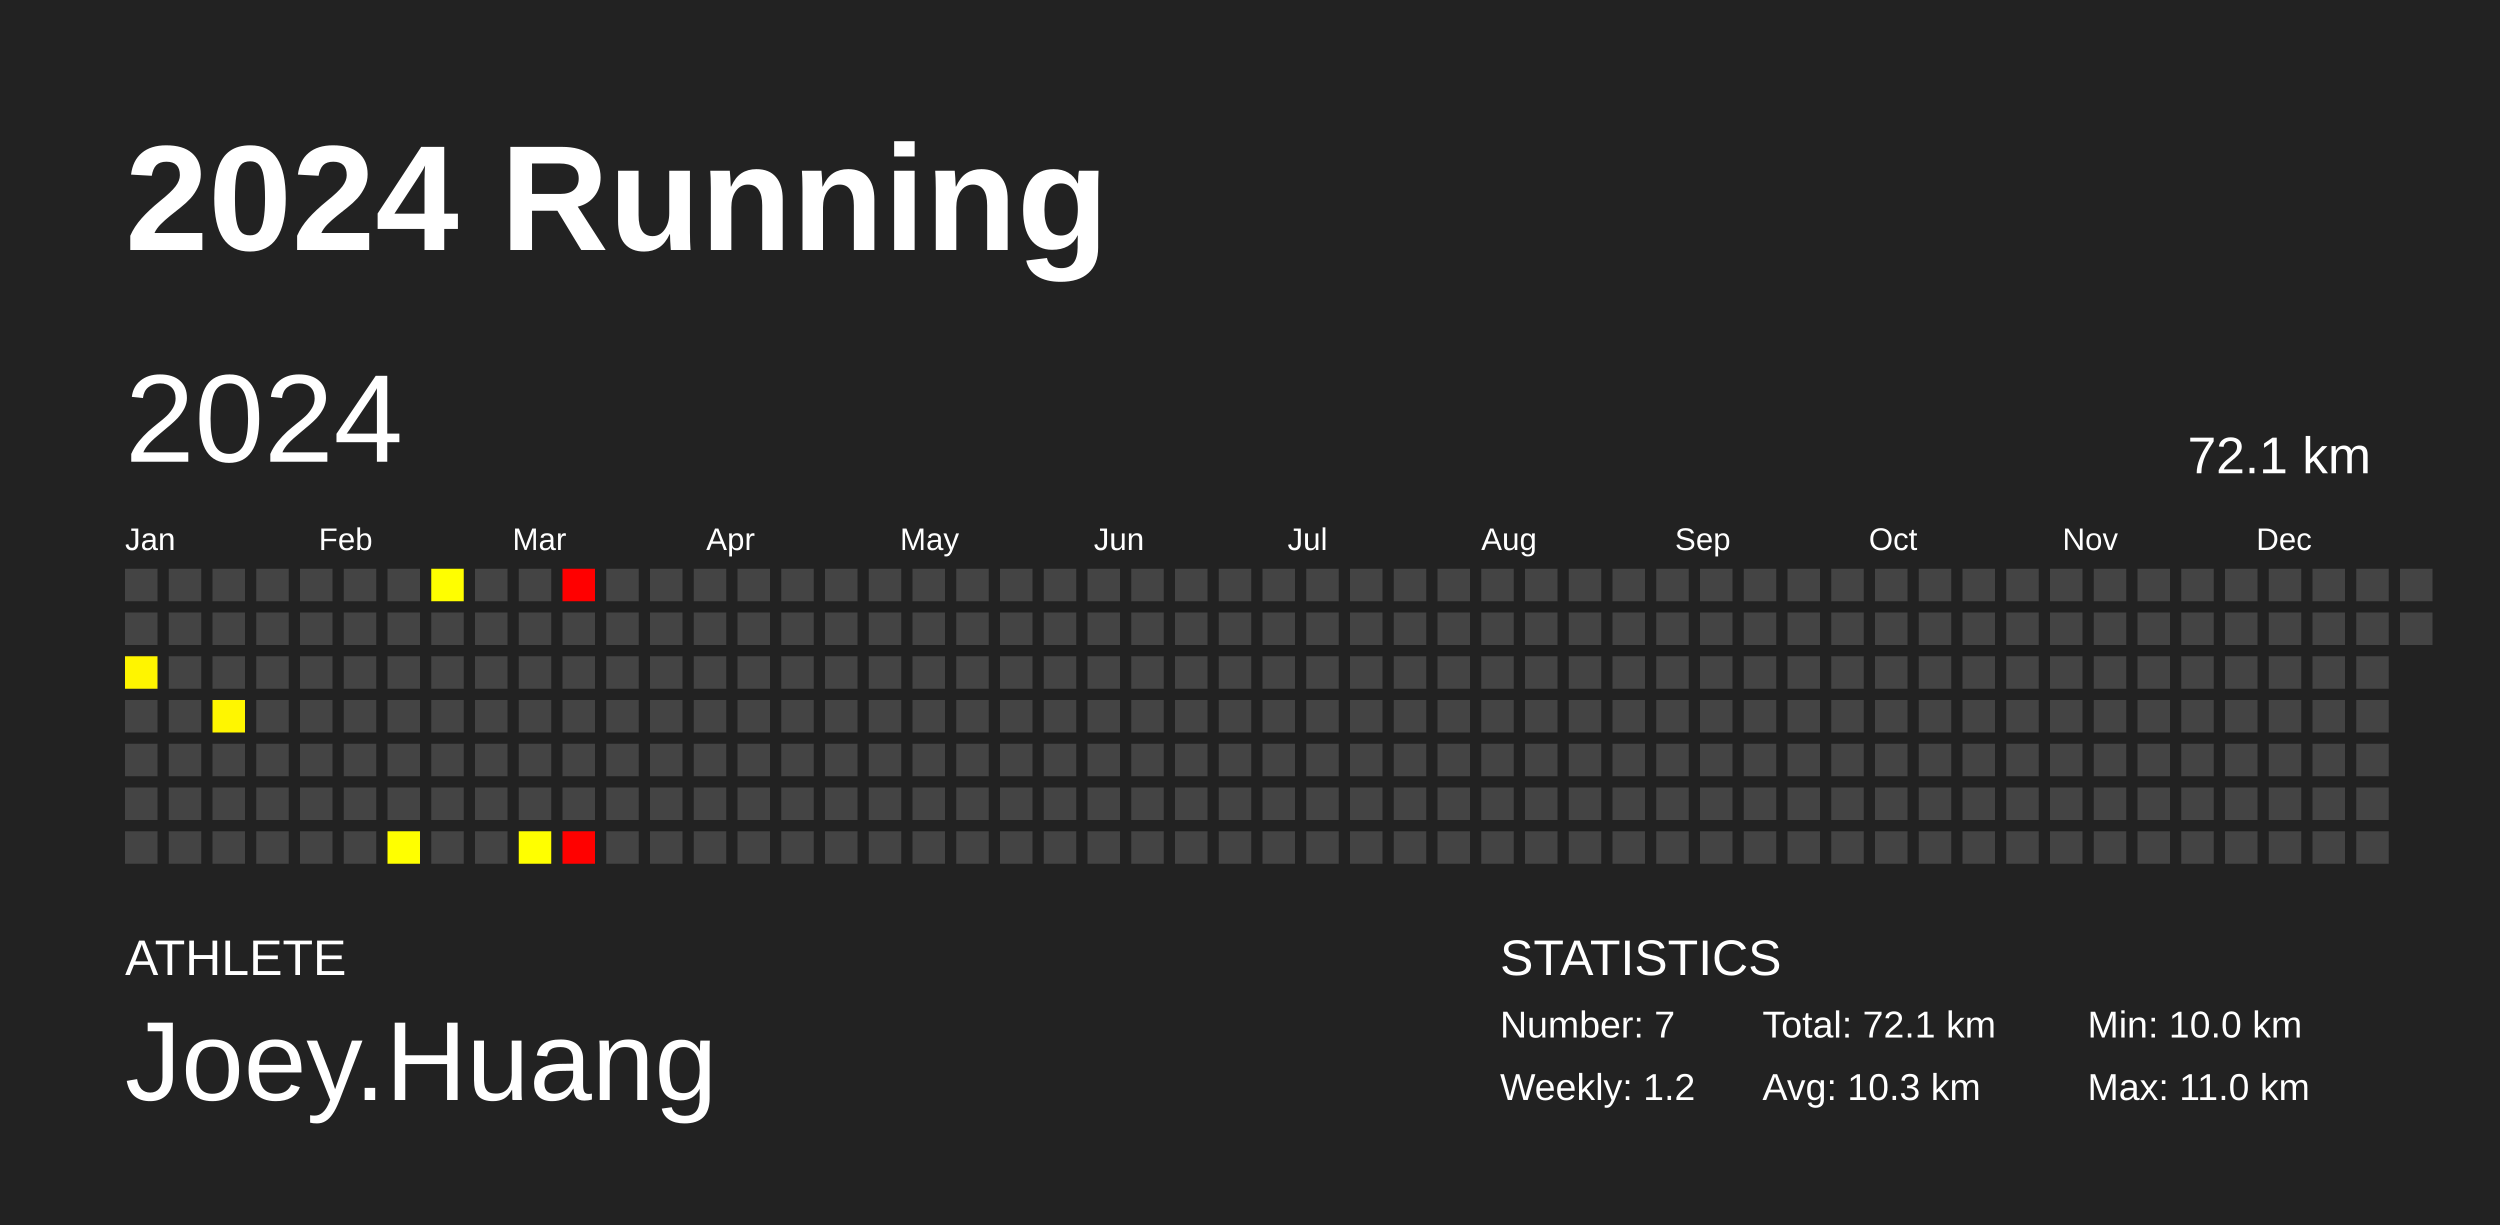
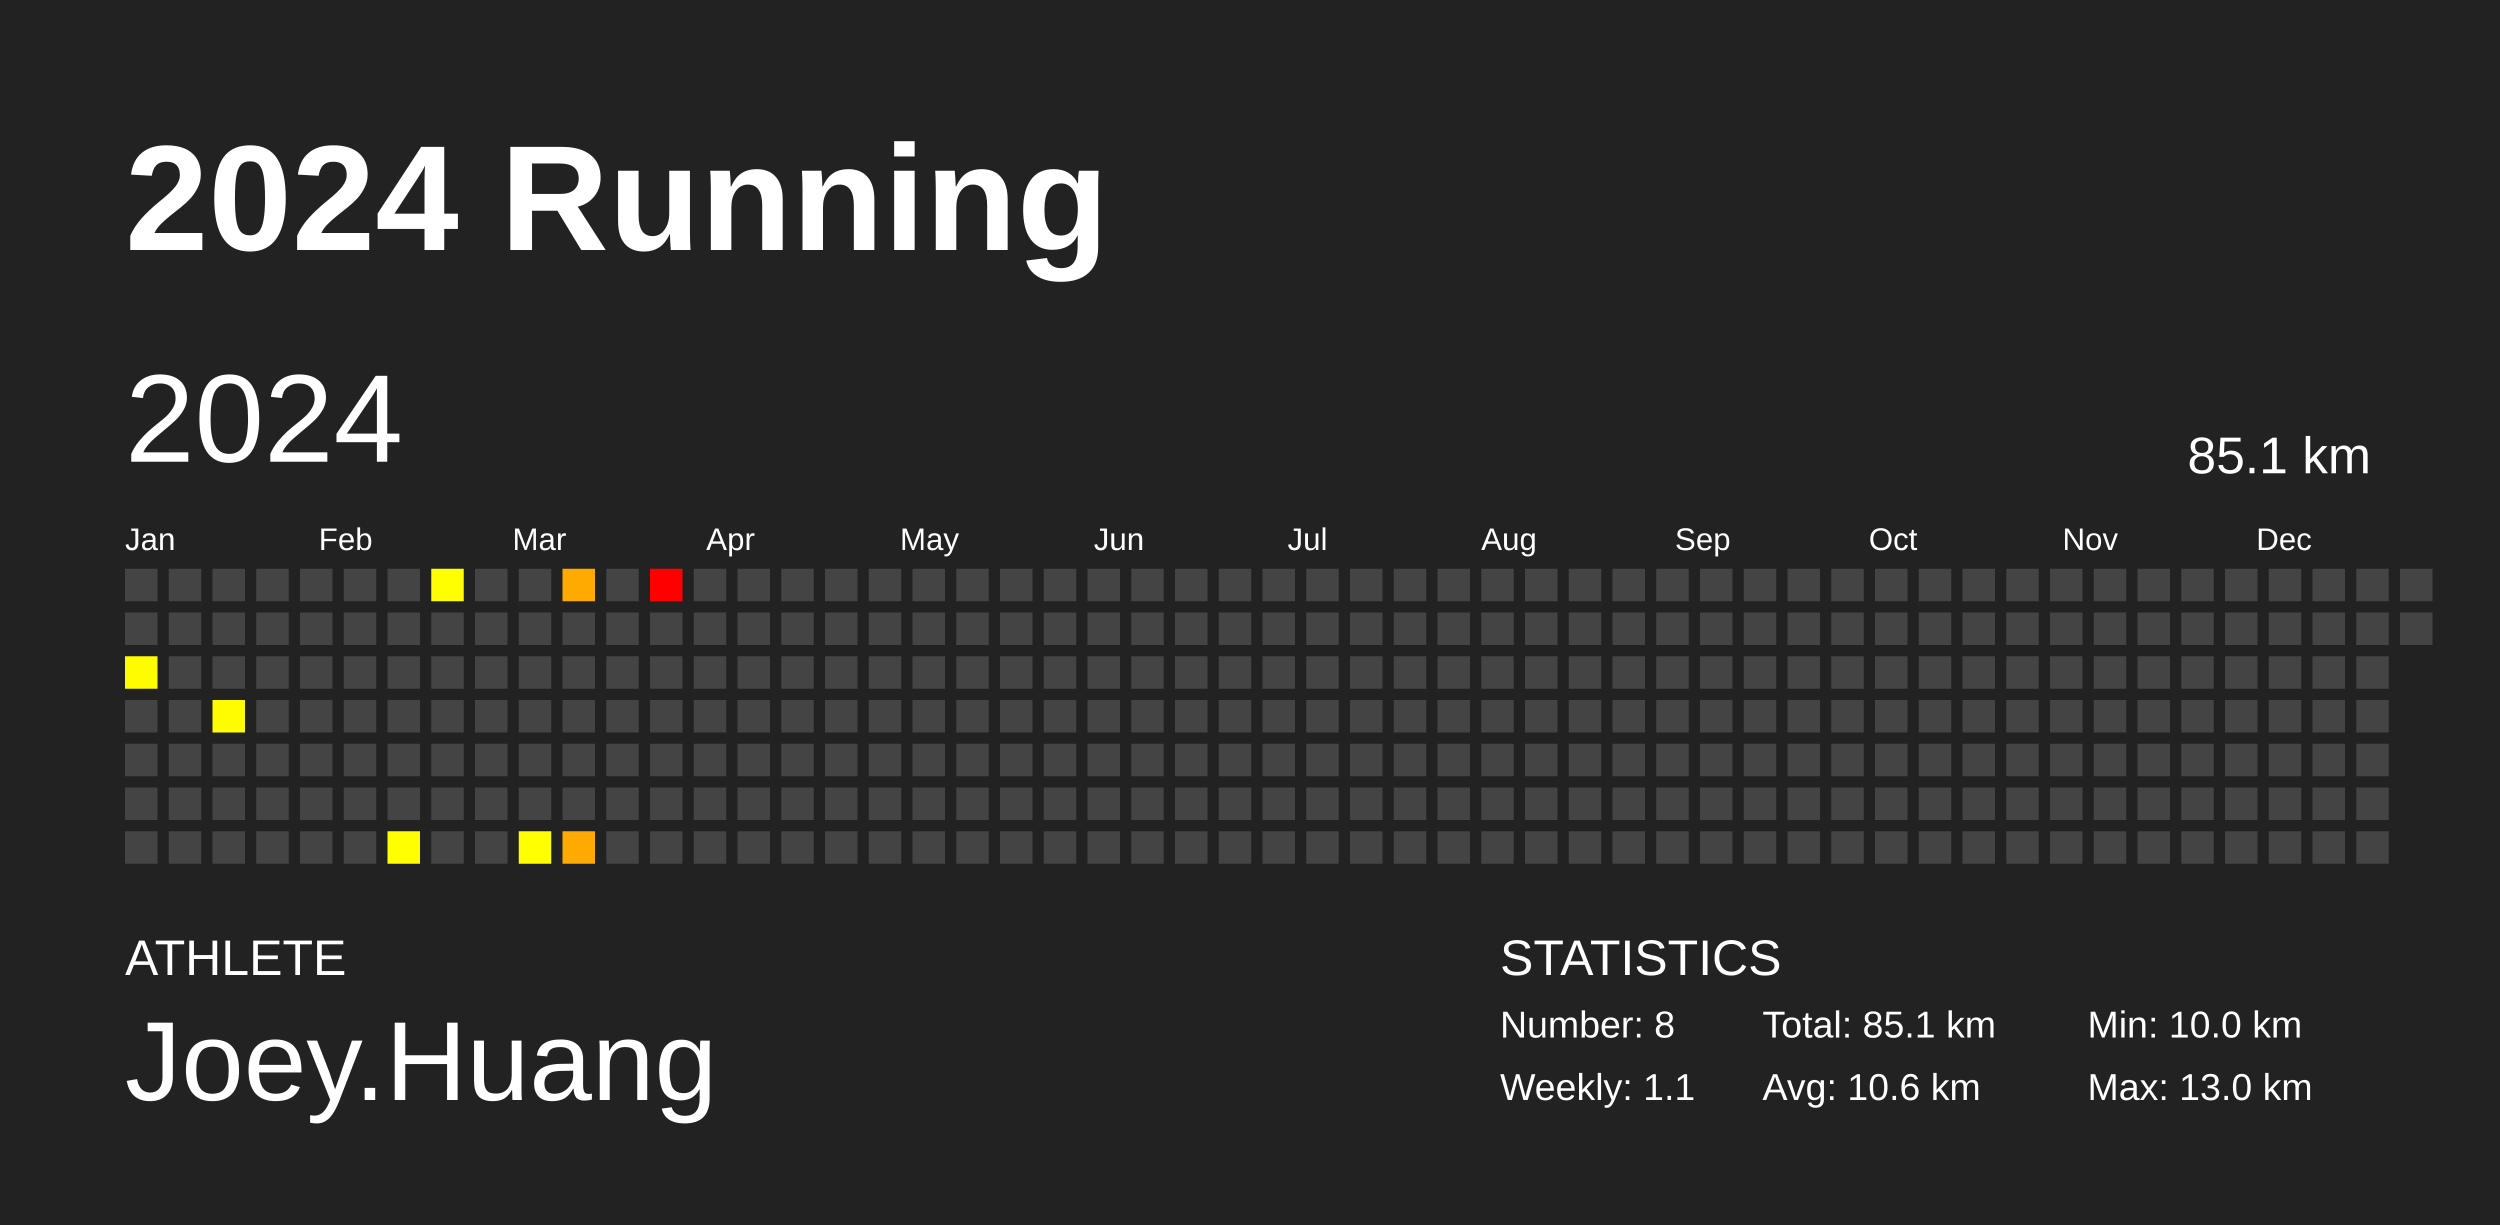
<svg xmlns="http://www.w3.org/2000/svg" baseProfile="full" height="98mm" version="1.1" viewBox="0,0,200,98" width="200mm">
  <defs />
  <rect fill="#222222" height="98" width="200" x="0" y="0" />
  <text fill="#FFFFFF" style="font-size:12px; font-family:Arial; font-weight:bold;" x="10" y="20">2024 Running</text>
  <text fill="#FFFFFF" style="font-size:4px; font-family:Arial" x="10" y="78">ATHLETE</text>
  <text fill="#FFFFFF" style="font-size:9px; font-family:Arial" x="10" y="88">Joey.Huang</text>
  <text fill="#FFFFFF" style="font-size:4px; font-family:Arial" x="120" y="78">STATISTICS</text>
-   <text fill="#FFFFFF" style="font-size:3px; font-family:Arial" x="120" y="83">Number: 7</text>
-   <text fill="#FFFFFF" style="font-size:3px; font-family:Arial" x="120" y="88">Weekly: 1.2</text>
-   <text fill="#FFFFFF" style="font-size:3px; font-family:Arial" x="141" y="83">Total: 72.1 km</text>
-   <text fill="#FFFFFF" style="font-size:3px; font-family:Arial" x="141" y="88">Avg: 10.3 km</text>
+   <text fill="#FFFFFF" style="font-size:3px; font-family:Arial" x="120" y="83">Number: 8</text>
+   <text fill="#FFFFFF" style="font-size:3px; font-family:Arial" x="120" y="88">Weekly: 1.1</text>
+   <text fill="#FFFFFF" style="font-size:3px; font-family:Arial" x="141" y="83">Total: 85.1 km</text>
+   <text fill="#FFFFFF" style="font-size:3px; font-family:Arial" x="141" y="88">Avg: 10.6 km</text>
  <text fill="#FFFFFF" style="font-size:3px; font-family:Arial" x="167" y="83">Min: 10.0 km</text>
-   <text fill="#FFFFFF" style="font-size:3px; font-family:Arial" x="167" y="88">Max: 11.0 km</text>
+   <text fill="#FFFFFF" style="font-size:3px; font-family:Arial" x="167" y="88">Max: 13.0 km</text>
  <text dominant-baseline="hanging" fill="#FFFFFF" style="font-size:10.0px; font-family:Arial;" x="10" y="30">2024</text>
-   <text dominant-baseline="hanging" fill="#FFFFFF" style="font-size:4.125px; font-family:Arial;" x="175" y="35">72.1 km</text>
+   <text dominant-baseline="hanging" fill="#FFFFFF" style="font-size:4.125px; font-family:Arial;" x="175" y="35">85.1 km</text>
  <text fill="#FFFFFF" style="font-size:2.5px; font-family:Arial" x="10.0" y="44">Jan</text>
  <text fill="#FFFFFF" style="font-size:2.5px; font-family:Arial" x="25.5" y="44">Feb</text>
  <text fill="#FFFFFF" style="font-size:2.5px; font-family:Arial" x="41.0" y="44">Mar</text>
  <text fill="#FFFFFF" style="font-size:2.5px; font-family:Arial" x="56.5" y="44">Apr</text>
  <text fill="#FFFFFF" style="font-size:2.5px; font-family:Arial" x="72.0" y="44">May</text>
  <text fill="#FFFFFF" style="font-size:2.5px; font-family:Arial" x="87.5" y="44">Jun</text>
  <text fill="#FFFFFF" style="font-size:2.5px; font-family:Arial" x="103.0" y="44">Jul</text>
  <text fill="#FFFFFF" style="font-size:2.5px; font-family:Arial" x="118.5" y="44">Aug</text>
  <text fill="#FFFFFF" style="font-size:2.5px; font-family:Arial" x="134.0" y="44">Sep</text>
  <text fill="#FFFFFF" style="font-size:2.5px; font-family:Arial" x="149.5" y="44">Oct</text>
  <text fill="#FFFFFF" style="font-size:2.5px; font-family:Arial" x="165.0" y="44">Nov</text>
  <text fill="#FFFFFF" style="font-size:2.5px; font-family:Arial" x="180.5" y="44">Dec</text>
  <rect fill="#444444" height="2.6" width="2.6" x="10.0" y="45.5" />
  <rect fill="#444444" height="2.6" width="2.6" x="10.0" y="49.0" />
-   <rect fill="#fff500" height="2.6" width="2.6" x="10.0" y="52.5" />
+   <rect fill="#fffc00" height="2.6" width="2.6" x="10.0" y="52.5" />
  <rect fill="#444444" height="2.6" width="2.6" x="10.0" y="56.0" />
  <rect fill="#444444" height="2.6" width="2.6" x="10.0" y="59.5" />
  <rect fill="#444444" height="2.6" width="2.6" x="10.0" y="63.0" />
  <rect fill="#444444" height="2.6" width="2.6" x="10.0" y="66.5" />
  <rect fill="#444444" height="2.6" width="2.6" x="13.5" y="45.5" />
  <rect fill="#444444" height="2.6" width="2.6" x="13.5" y="49.0" />
  <rect fill="#444444" height="2.6" width="2.6" x="13.5" y="52.5" />
  <rect fill="#444444" height="2.6" width="2.6" x="13.5" y="56.0" />
  <rect fill="#444444" height="2.6" width="2.6" x="13.5" y="59.5" />
  <rect fill="#444444" height="2.6" width="2.6" x="13.5" y="63.0" />
  <rect fill="#444444" height="2.6" width="2.6" x="13.5" y="66.5" />
  <rect fill="#444444" height="2.6" width="2.6" x="17.0" y="45.5" />
  <rect fill="#444444" height="2.6" width="2.6" x="17.0" y="49.0" />
  <rect fill="#444444" height="2.6" width="2.6" x="17.0" y="52.5" />
-   <rect fill="#fff600" height="2.6" width="2.6" x="17.0" y="56.0" />
+   <rect fill="#fffc00" height="2.6" width="2.6" x="17.0" y="56.0" />
  <rect fill="#444444" height="2.6" width="2.6" x="17.0" y="59.5" />
  <rect fill="#444444" height="2.6" width="2.6" x="17.0" y="63.0" />
  <rect fill="#444444" height="2.6" width="2.6" x="17.0" y="66.5" />
  <rect fill="#444444" height="2.6" width="2.6" x="20.5" y="45.5" />
  <rect fill="#444444" height="2.6" width="2.6" x="20.5" y="49.0" />
  <rect fill="#444444" height="2.6" width="2.6" x="20.5" y="52.5" />
  <rect fill="#444444" height="2.6" width="2.6" x="20.5" y="56.0" />
  <rect fill="#444444" height="2.6" width="2.6" x="20.5" y="59.5" />
  <rect fill="#444444" height="2.6" width="2.6" x="20.5" y="63.0" />
  <rect fill="#444444" height="2.6" width="2.6" x="20.5" y="66.5" />
  <rect fill="#444444" height="2.6" width="2.6" x="24.0" y="45.5" />
  <rect fill="#444444" height="2.6" width="2.6" x="24.0" y="49.0" />
  <rect fill="#444444" height="2.6" width="2.6" x="24.0" y="52.5" />
  <rect fill="#444444" height="2.6" width="2.6" x="24.0" y="56.0" />
  <rect fill="#444444" height="2.6" width="2.6" x="24.0" y="59.5" />
  <rect fill="#444444" height="2.6" width="2.6" x="24.0" y="63.0" />
  <rect fill="#444444" height="2.6" width="2.6" x="24.0" y="66.5" />
  <rect fill="#444444" height="2.6" width="2.6" x="27.5" y="45.5" />
  <rect fill="#444444" height="2.6" width="2.6" x="27.5" y="49.0" />
  <rect fill="#444444" height="2.6" width="2.6" x="27.5" y="52.5" />
  <rect fill="#444444" height="2.6" width="2.6" x="27.5" y="56.0" />
  <rect fill="#444444" height="2.6" width="2.6" x="27.5" y="59.5" />
  <rect fill="#444444" height="2.6" width="2.6" x="27.5" y="63.0" />
  <rect fill="#444444" height="2.6" width="2.6" x="27.5" y="66.5" />
  <rect fill="#444444" height="2.6" width="2.6" x="31.0" y="45.5" />
  <rect fill="#444444" height="2.6" width="2.6" x="31.0" y="49.0" />
  <rect fill="#444444" height="2.6" width="2.6" x="31.0" y="52.5" />
  <rect fill="#444444" height="2.6" width="2.6" x="31.0" y="56.0" />
  <rect fill="#444444" height="2.6" width="2.6" x="31.0" y="59.5" />
  <rect fill="#444444" height="2.6" width="2.6" x="31.0" y="63.0" />
  <rect fill="#ffff00" height="2.6" width="2.6" x="31.0" y="66.5" />
-   <rect fill="#fffe00" height="2.6" width="2.6" x="34.5" y="45.5" />
+   <rect fill="#ffff00" height="2.6" width="2.6" x="34.5" y="45.5" />
  <rect fill="#444444" height="2.6" width="2.6" x="34.5" y="49.0" />
  <rect fill="#444444" height="2.6" width="2.6" x="34.5" y="52.5" />
  <rect fill="#444444" height="2.6" width="2.6" x="34.5" y="56.0" />
  <rect fill="#444444" height="2.6" width="2.6" x="34.5" y="59.5" />
  <rect fill="#444444" height="2.6" width="2.6" x="34.5" y="63.0" />
  <rect fill="#444444" height="2.6" width="2.6" x="34.5" y="66.5" />
  <rect fill="#444444" height="2.6" width="2.6" x="38.0" y="45.5" />
  <rect fill="#444444" height="2.6" width="2.6" x="38.0" y="49.0" />
  <rect fill="#444444" height="2.6" width="2.6" x="38.0" y="52.5" />
  <rect fill="#444444" height="2.6" width="2.6" x="38.0" y="56.0" />
  <rect fill="#444444" height="2.6" width="2.6" x="38.0" y="59.5" />
  <rect fill="#444444" height="2.6" width="2.6" x="38.0" y="63.0" />
  <rect fill="#444444" height="2.6" width="2.6" x="38.0" y="66.5" />
  <rect fill="#444444" height="2.6" width="2.6" x="41.5" y="45.5" />
  <rect fill="#444444" height="2.6" width="2.6" x="41.5" y="49.0" />
  <rect fill="#444444" height="2.6" width="2.6" x="41.5" y="52.5" />
  <rect fill="#444444" height="2.6" width="2.6" x="41.5" y="56.0" />
  <rect fill="#444444" height="2.6" width="2.6" x="41.5" y="59.5" />
  <rect fill="#444444" height="2.6" width="2.6" x="41.5" y="63.0" />
  <rect fill="#ffff00" height="2.6" width="2.6" x="41.5" y="66.5" />
-   <rect fill="#ff0000" height="2.6" width="2.6" x="45.0" y="45.5" />
+   <rect fill="#ffaa00" height="2.6" width="2.6" x="45.0" y="45.5" />
  <rect fill="#444444" height="2.6" width="2.6" x="45.0" y="49.0" />
  <rect fill="#444444" height="2.6" width="2.6" x="45.0" y="52.5" />
  <rect fill="#444444" height="2.6" width="2.6" x="45.0" y="56.0" />
  <rect fill="#444444" height="2.6" width="2.6" x="45.0" y="59.5" />
  <rect fill="#444444" height="2.6" width="2.6" x="45.0" y="63.0" />
-   <rect fill="#ff0100" height="2.6" width="2.6" x="45.0" y="66.5" />
+   <rect fill="#ffaa00" height="2.6" width="2.6" x="45.0" y="66.5" />
  <rect fill="#444444" height="2.6" width="2.6" x="48.5" y="45.5" />
  <rect fill="#444444" height="2.6" width="2.6" x="48.5" y="49.0" />
  <rect fill="#444444" height="2.6" width="2.6" x="48.5" y="52.5" />
  <rect fill="#444444" height="2.6" width="2.6" x="48.5" y="56.0" />
  <rect fill="#444444" height="2.6" width="2.6" x="48.5" y="59.5" />
  <rect fill="#444444" height="2.6" width="2.6" x="48.5" y="63.0" />
  <rect fill="#444444" height="2.6" width="2.6" x="48.5" y="66.5" />
-   <rect fill="#444444" height="2.6" width="2.6" x="52.0" y="45.5" />
+   <rect fill="#ff0000" height="2.6" width="2.6" x="52.0" y="45.5" />
  <rect fill="#444444" height="2.6" width="2.6" x="52.0" y="49.0" />
  <rect fill="#444444" height="2.6" width="2.6" x="52.0" y="52.5" />
  <rect fill="#444444" height="2.6" width="2.6" x="52.0" y="56.0" />
  <rect fill="#444444" height="2.6" width="2.6" x="52.0" y="59.5" />
  <rect fill="#444444" height="2.6" width="2.6" x="52.0" y="63.0" />
  <rect fill="#444444" height="2.6" width="2.6" x="52.0" y="66.5" />
  <rect fill="#444444" height="2.6" width="2.6" x="55.5" y="45.5" />
  <rect fill="#444444" height="2.6" width="2.6" x="55.5" y="49.0" />
  <rect fill="#444444" height="2.6" width="2.6" x="55.5" y="52.5" />
  <rect fill="#444444" height="2.6" width="2.6" x="55.5" y="56.0" />
  <rect fill="#444444" height="2.6" width="2.6" x="55.5" y="59.5" />
  <rect fill="#444444" height="2.6" width="2.6" x="55.5" y="63.0" />
  <rect fill="#444444" height="2.6" width="2.6" x="55.5" y="66.5" />
  <rect fill="#444444" height="2.6" width="2.6" x="59.0" y="45.5" />
  <rect fill="#444444" height="2.6" width="2.6" x="59.0" y="49.0" />
  <rect fill="#444444" height="2.6" width="2.6" x="59.0" y="52.5" />
  <rect fill="#444444" height="2.6" width="2.6" x="59.0" y="56.0" />
  <rect fill="#444444" height="2.6" width="2.6" x="59.0" y="59.5" />
  <rect fill="#444444" height="2.6" width="2.6" x="59.0" y="63.0" />
  <rect fill="#444444" height="2.6" width="2.6" x="59.0" y="66.5" />
  <rect fill="#444444" height="2.6" width="2.6" x="62.5" y="45.5" />
  <rect fill="#444444" height="2.6" width="2.6" x="62.5" y="49.0" />
  <rect fill="#444444" height="2.6" width="2.6" x="62.5" y="52.5" />
  <rect fill="#444444" height="2.6" width="2.6" x="62.5" y="56.0" />
  <rect fill="#444444" height="2.6" width="2.6" x="62.5" y="59.5" />
  <rect fill="#444444" height="2.6" width="2.6" x="62.5" y="63.0" />
  <rect fill="#444444" height="2.6" width="2.6" x="62.5" y="66.5" />
  <rect fill="#444444" height="2.6" width="2.6" x="66.0" y="45.5" />
  <rect fill="#444444" height="2.6" width="2.6" x="66.0" y="49.0" />
  <rect fill="#444444" height="2.6" width="2.6" x="66.0" y="52.5" />
  <rect fill="#444444" height="2.6" width="2.6" x="66.0" y="56.0" />
  <rect fill="#444444" height="2.6" width="2.6" x="66.0" y="59.5" />
  <rect fill="#444444" height="2.6" width="2.6" x="66.0" y="63.0" />
  <rect fill="#444444" height="2.6" width="2.6" x="66.0" y="66.5" />
  <rect fill="#444444" height="2.6" width="2.6" x="69.5" y="45.5" />
  <rect fill="#444444" height="2.6" width="2.6" x="69.5" y="49.0" />
  <rect fill="#444444" height="2.6" width="2.6" x="69.5" y="52.5" />
  <rect fill="#444444" height="2.6" width="2.6" x="69.5" y="56.0" />
  <rect fill="#444444" height="2.6" width="2.6" x="69.5" y="59.5" />
  <rect fill="#444444" height="2.6" width="2.6" x="69.5" y="63.0" />
  <rect fill="#444444" height="2.6" width="2.6" x="69.5" y="66.5" />
  <rect fill="#444444" height="2.6" width="2.6" x="73.0" y="45.5" />
  <rect fill="#444444" height="2.6" width="2.6" x="73.0" y="49.0" />
  <rect fill="#444444" height="2.6" width="2.6" x="73.0" y="52.5" />
  <rect fill="#444444" height="2.6" width="2.6" x="73.0" y="56.0" />
  <rect fill="#444444" height="2.6" width="2.6" x="73.0" y="59.5" />
  <rect fill="#444444" height="2.6" width="2.6" x="73.0" y="63.0" />
  <rect fill="#444444" height="2.6" width="2.6" x="73.0" y="66.5" />
  <rect fill="#444444" height="2.6" width="2.6" x="76.5" y="45.5" />
  <rect fill="#444444" height="2.6" width="2.6" x="76.5" y="49.0" />
  <rect fill="#444444" height="2.6" width="2.6" x="76.5" y="52.5" />
  <rect fill="#444444" height="2.6" width="2.6" x="76.5" y="56.0" />
  <rect fill="#444444" height="2.6" width="2.6" x="76.5" y="59.5" />
  <rect fill="#444444" height="2.6" width="2.6" x="76.5" y="63.0" />
  <rect fill="#444444" height="2.6" width="2.6" x="76.5" y="66.5" />
  <rect fill="#444444" height="2.6" width="2.6" x="80.0" y="45.5" />
  <rect fill="#444444" height="2.6" width="2.6" x="80.0" y="49.0" />
  <rect fill="#444444" height="2.6" width="2.6" x="80.0" y="52.5" />
  <rect fill="#444444" height="2.6" width="2.6" x="80.0" y="56.0" />
  <rect fill="#444444" height="2.6" width="2.6" x="80.0" y="59.5" />
  <rect fill="#444444" height="2.6" width="2.6" x="80.0" y="63.0" />
  <rect fill="#444444" height="2.6" width="2.6" x="80.0" y="66.5" />
  <rect fill="#444444" height="2.6" width="2.6" x="83.5" y="45.5" />
  <rect fill="#444444" height="2.6" width="2.6" x="83.5" y="49.0" />
  <rect fill="#444444" height="2.6" width="2.6" x="83.5" y="52.5" />
  <rect fill="#444444" height="2.6" width="2.6" x="83.5" y="56.0" />
  <rect fill="#444444" height="2.6" width="2.6" x="83.5" y="59.5" />
  <rect fill="#444444" height="2.6" width="2.6" x="83.5" y="63.0" />
  <rect fill="#444444" height="2.6" width="2.6" x="83.5" y="66.5" />
  <rect fill="#444444" height="2.6" width="2.6" x="87.0" y="45.5" />
  <rect fill="#444444" height="2.6" width="2.6" x="87.0" y="49.0" />
  <rect fill="#444444" height="2.6" width="2.6" x="87.0" y="52.5" />
  <rect fill="#444444" height="2.6" width="2.6" x="87.0" y="56.0" />
  <rect fill="#444444" height="2.6" width="2.6" x="87.0" y="59.5" />
  <rect fill="#444444" height="2.6" width="2.6" x="87.0" y="63.0" />
  <rect fill="#444444" height="2.6" width="2.6" x="87.0" y="66.5" />
  <rect fill="#444444" height="2.6" width="2.6" x="90.5" y="45.5" />
  <rect fill="#444444" height="2.6" width="2.6" x="90.5" y="49.0" />
  <rect fill="#444444" height="2.6" width="2.6" x="90.5" y="52.5" />
  <rect fill="#444444" height="2.6" width="2.6" x="90.5" y="56.0" />
  <rect fill="#444444" height="2.6" width="2.6" x="90.5" y="59.5" />
  <rect fill="#444444" height="2.6" width="2.6" x="90.5" y="63.0" />
  <rect fill="#444444" height="2.6" width="2.6" x="90.5" y="66.5" />
  <rect fill="#444444" height="2.6" width="2.6" x="94.0" y="45.5" />
  <rect fill="#444444" height="2.6" width="2.6" x="94.0" y="49.0" />
  <rect fill="#444444" height="2.6" width="2.6" x="94.0" y="52.5" />
  <rect fill="#444444" height="2.6" width="2.6" x="94.0" y="56.0" />
  <rect fill="#444444" height="2.6" width="2.6" x="94.0" y="59.5" />
  <rect fill="#444444" height="2.6" width="2.6" x="94.0" y="63.0" />
  <rect fill="#444444" height="2.6" width="2.6" x="94.0" y="66.5" />
  <rect fill="#444444" height="2.6" width="2.6" x="97.5" y="45.5" />
  <rect fill="#444444" height="2.6" width="2.6" x="97.5" y="49.0" />
  <rect fill="#444444" height="2.6" width="2.6" x="97.5" y="52.5" />
  <rect fill="#444444" height="2.6" width="2.6" x="97.5" y="56.0" />
  <rect fill="#444444" height="2.6" width="2.6" x="97.5" y="59.5" />
  <rect fill="#444444" height="2.6" width="2.6" x="97.5" y="63.0" />
  <rect fill="#444444" height="2.6" width="2.6" x="97.5" y="66.5" />
  <rect fill="#444444" height="2.6" width="2.6" x="101.0" y="45.5" />
  <rect fill="#444444" height="2.6" width="2.6" x="101.0" y="49.0" />
  <rect fill="#444444" height="2.6" width="2.6" x="101.0" y="52.5" />
  <rect fill="#444444" height="2.6" width="2.6" x="101.0" y="56.0" />
  <rect fill="#444444" height="2.6" width="2.6" x="101.0" y="59.5" />
  <rect fill="#444444" height="2.6" width="2.6" x="101.0" y="63.0" />
  <rect fill="#444444" height="2.6" width="2.6" x="101.0" y="66.5" />
  <rect fill="#444444" height="2.6" width="2.6" x="104.5" y="45.5" />
  <rect fill="#444444" height="2.6" width="2.6" x="104.5" y="49.0" />
  <rect fill="#444444" height="2.6" width="2.6" x="104.5" y="52.5" />
  <rect fill="#444444" height="2.6" width="2.6" x="104.5" y="56.0" />
  <rect fill="#444444" height="2.6" width="2.6" x="104.5" y="59.5" />
  <rect fill="#444444" height="2.6" width="2.6" x="104.5" y="63.0" />
  <rect fill="#444444" height="2.6" width="2.6" x="104.5" y="66.5" />
  <rect fill="#444444" height="2.6" width="2.6" x="108.0" y="45.5" />
  <rect fill="#444444" height="2.6" width="2.6" x="108.0" y="49.0" />
  <rect fill="#444444" height="2.6" width="2.6" x="108.0" y="52.5" />
  <rect fill="#444444" height="2.6" width="2.6" x="108.0" y="56.0" />
  <rect fill="#444444" height="2.6" width="2.6" x="108.0" y="59.5" />
  <rect fill="#444444" height="2.6" width="2.6" x="108.0" y="63.0" />
  <rect fill="#444444" height="2.6" width="2.6" x="108.0" y="66.5" />
  <rect fill="#444444" height="2.6" width="2.6" x="111.5" y="45.5" />
  <rect fill="#444444" height="2.6" width="2.6" x="111.5" y="49.0" />
  <rect fill="#444444" height="2.6" width="2.6" x="111.5" y="52.5" />
  <rect fill="#444444" height="2.6" width="2.6" x="111.5" y="56.0" />
  <rect fill="#444444" height="2.6" width="2.6" x="111.5" y="59.5" />
  <rect fill="#444444" height="2.6" width="2.6" x="111.5" y="63.0" />
  <rect fill="#444444" height="2.6" width="2.6" x="111.5" y="66.5" />
  <rect fill="#444444" height="2.6" width="2.6" x="115.0" y="45.5" />
  <rect fill="#444444" height="2.6" width="2.6" x="115.0" y="49.0" />
  <rect fill="#444444" height="2.6" width="2.6" x="115.0" y="52.5" />
  <rect fill="#444444" height="2.6" width="2.6" x="115.0" y="56.0" />
  <rect fill="#444444" height="2.6" width="2.6" x="115.0" y="59.5" />
  <rect fill="#444444" height="2.6" width="2.6" x="115.0" y="63.0" />
  <rect fill="#444444" height="2.6" width="2.6" x="115.0" y="66.5" />
  <rect fill="#444444" height="2.6" width="2.6" x="118.5" y="45.5" />
  <rect fill="#444444" height="2.6" width="2.6" x="118.5" y="49.0" />
  <rect fill="#444444" height="2.6" width="2.6" x="118.5" y="52.5" />
  <rect fill="#444444" height="2.6" width="2.6" x="118.5" y="56.0" />
  <rect fill="#444444" height="2.6" width="2.6" x="118.5" y="59.5" />
  <rect fill="#444444" height="2.6" width="2.6" x="118.5" y="63.0" />
  <rect fill="#444444" height="2.6" width="2.6" x="118.5" y="66.5" />
  <rect fill="#444444" height="2.6" width="2.6" x="122.0" y="45.5" />
  <rect fill="#444444" height="2.6" width="2.6" x="122.0" y="49.0" />
  <rect fill="#444444" height="2.6" width="2.6" x="122.0" y="52.5" />
  <rect fill="#444444" height="2.6" width="2.6" x="122.0" y="56.0" />
  <rect fill="#444444" height="2.6" width="2.6" x="122.0" y="59.5" />
  <rect fill="#444444" height="2.6" width="2.6" x="122.0" y="63.0" />
  <rect fill="#444444" height="2.6" width="2.6" x="122.0" y="66.5" />
  <rect fill="#444444" height="2.6" width="2.6" x="125.5" y="45.5" />
  <rect fill="#444444" height="2.6" width="2.6" x="125.5" y="49.0" />
  <rect fill="#444444" height="2.6" width="2.6" x="125.5" y="52.5" />
  <rect fill="#444444" height="2.6" width="2.6" x="125.5" y="56.0" />
  <rect fill="#444444" height="2.6" width="2.6" x="125.5" y="59.5" />
  <rect fill="#444444" height="2.6" width="2.6" x="125.5" y="63.0" />
  <rect fill="#444444" height="2.6" width="2.6" x="125.5" y="66.5" />
  <rect fill="#444444" height="2.6" width="2.6" x="129.0" y="45.5" />
  <rect fill="#444444" height="2.6" width="2.6" x="129.0" y="49.0" />
  <rect fill="#444444" height="2.6" width="2.6" x="129.0" y="52.5" />
  <rect fill="#444444" height="2.6" width="2.6" x="129.0" y="56.0" />
  <rect fill="#444444" height="2.6" width="2.6" x="129.0" y="59.5" />
  <rect fill="#444444" height="2.6" width="2.6" x="129.0" y="63.0" />
  <rect fill="#444444" height="2.6" width="2.6" x="129.0" y="66.5" />
  <rect fill="#444444" height="2.6" width="2.6" x="132.5" y="45.5" />
  <rect fill="#444444" height="2.6" width="2.6" x="132.5" y="49.0" />
  <rect fill="#444444" height="2.6" width="2.6" x="132.5" y="52.5" />
  <rect fill="#444444" height="2.6" width="2.6" x="132.5" y="56.0" />
  <rect fill="#444444" height="2.6" width="2.6" x="132.5" y="59.5" />
  <rect fill="#444444" height="2.6" width="2.6" x="132.5" y="63.0" />
  <rect fill="#444444" height="2.6" width="2.6" x="132.5" y="66.5" />
  <rect fill="#444444" height="2.6" width="2.6" x="136.0" y="45.5" />
  <rect fill="#444444" height="2.6" width="2.6" x="136.0" y="49.0" />
  <rect fill="#444444" height="2.6" width="2.6" x="136.0" y="52.5" />
  <rect fill="#444444" height="2.6" width="2.6" x="136.0" y="56.0" />
  <rect fill="#444444" height="2.6" width="2.6" x="136.0" y="59.5" />
  <rect fill="#444444" height="2.6" width="2.6" x="136.0" y="63.0" />
  <rect fill="#444444" height="2.6" width="2.6" x="136.0" y="66.5" />
  <rect fill="#444444" height="2.6" width="2.6" x="139.5" y="45.5" />
  <rect fill="#444444" height="2.6" width="2.6" x="139.5" y="49.0" />
  <rect fill="#444444" height="2.6" width="2.6" x="139.5" y="52.5" />
  <rect fill="#444444" height="2.6" width="2.6" x="139.5" y="56.0" />
  <rect fill="#444444" height="2.6" width="2.6" x="139.5" y="59.5" />
  <rect fill="#444444" height="2.6" width="2.6" x="139.5" y="63.0" />
  <rect fill="#444444" height="2.6" width="2.6" x="139.5" y="66.5" />
  <rect fill="#444444" height="2.6" width="2.6" x="143.0" y="45.5" />
  <rect fill="#444444" height="2.6" width="2.6" x="143.0" y="49.0" />
  <rect fill="#444444" height="2.6" width="2.6" x="143.0" y="52.5" />
  <rect fill="#444444" height="2.6" width="2.6" x="143.0" y="56.0" />
  <rect fill="#444444" height="2.6" width="2.6" x="143.0" y="59.5" />
  <rect fill="#444444" height="2.6" width="2.6" x="143.0" y="63.0" />
  <rect fill="#444444" height="2.6" width="2.6" x="143.0" y="66.5" />
  <rect fill="#444444" height="2.6" width="2.6" x="146.5" y="45.5" />
  <rect fill="#444444" height="2.6" width="2.6" x="146.5" y="49.0" />
  <rect fill="#444444" height="2.6" width="2.6" x="146.5" y="52.5" />
  <rect fill="#444444" height="2.6" width="2.6" x="146.5" y="56.0" />
  <rect fill="#444444" height="2.6" width="2.6" x="146.5" y="59.5" />
  <rect fill="#444444" height="2.6" width="2.6" x="146.5" y="63.0" />
  <rect fill="#444444" height="2.6" width="2.6" x="146.5" y="66.5" />
  <rect fill="#444444" height="2.6" width="2.6" x="150.0" y="45.5" />
  <rect fill="#444444" height="2.6" width="2.6" x="150.0" y="49.0" />
  <rect fill="#444444" height="2.6" width="2.6" x="150.0" y="52.5" />
  <rect fill="#444444" height="2.6" width="2.6" x="150.0" y="56.0" />
  <rect fill="#444444" height="2.6" width="2.6" x="150.0" y="59.5" />
  <rect fill="#444444" height="2.6" width="2.6" x="150.0" y="63.0" />
  <rect fill="#444444" height="2.6" width="2.6" x="150.0" y="66.5" />
  <rect fill="#444444" height="2.6" width="2.6" x="153.5" y="45.5" />
  <rect fill="#444444" height="2.6" width="2.6" x="153.5" y="49.0" />
  <rect fill="#444444" height="2.6" width="2.6" x="153.5" y="52.5" />
  <rect fill="#444444" height="2.6" width="2.6" x="153.5" y="56.0" />
  <rect fill="#444444" height="2.6" width="2.6" x="153.5" y="59.5" />
  <rect fill="#444444" height="2.6" width="2.6" x="153.5" y="63.0" />
  <rect fill="#444444" height="2.6" width="2.6" x="153.5" y="66.5" />
  <rect fill="#444444" height="2.6" width="2.6" x="157.0" y="45.5" />
  <rect fill="#444444" height="2.6" width="2.6" x="157.0" y="49.0" />
  <rect fill="#444444" height="2.6" width="2.6" x="157.0" y="52.5" />
  <rect fill="#444444" height="2.6" width="2.6" x="157.0" y="56.0" />
  <rect fill="#444444" height="2.6" width="2.6" x="157.0" y="59.5" />
  <rect fill="#444444" height="2.6" width="2.6" x="157.0" y="63.0" />
  <rect fill="#444444" height="2.6" width="2.6" x="157.0" y="66.5" />
  <rect fill="#444444" height="2.6" width="2.6" x="160.5" y="45.5" />
  <rect fill="#444444" height="2.6" width="2.6" x="160.5" y="49.0" />
  <rect fill="#444444" height="2.6" width="2.6" x="160.5" y="52.5" />
  <rect fill="#444444" height="2.6" width="2.6" x="160.5" y="56.0" />
  <rect fill="#444444" height="2.6" width="2.6" x="160.5" y="59.5" />
  <rect fill="#444444" height="2.6" width="2.6" x="160.5" y="63.0" />
  <rect fill="#444444" height="2.6" width="2.6" x="160.5" y="66.5" />
  <rect fill="#444444" height="2.6" width="2.6" x="164.0" y="45.5" />
  <rect fill="#444444" height="2.6" width="2.6" x="164.0" y="49.0" />
  <rect fill="#444444" height="2.6" width="2.6" x="164.0" y="52.5" />
  <rect fill="#444444" height="2.6" width="2.6" x="164.0" y="56.0" />
  <rect fill="#444444" height="2.6" width="2.6" x="164.0" y="59.5" />
  <rect fill="#444444" height="2.6" width="2.6" x="164.0" y="63.0" />
  <rect fill="#444444" height="2.6" width="2.6" x="164.0" y="66.5" />
  <rect fill="#444444" height="2.6" width="2.6" x="167.5" y="45.5" />
  <rect fill="#444444" height="2.6" width="2.6" x="167.5" y="49.0" />
  <rect fill="#444444" height="2.6" width="2.6" x="167.5" y="52.5" />
  <rect fill="#444444" height="2.6" width="2.6" x="167.5" y="56.0" />
  <rect fill="#444444" height="2.6" width="2.6" x="167.5" y="59.5" />
  <rect fill="#444444" height="2.6" width="2.6" x="167.5" y="63.0" />
  <rect fill="#444444" height="2.6" width="2.6" x="167.5" y="66.5" />
  <rect fill="#444444" height="2.6" width="2.6" x="171.0" y="45.5" />
  <rect fill="#444444" height="2.6" width="2.6" x="171.0" y="49.0" />
  <rect fill="#444444" height="2.6" width="2.6" x="171.0" y="52.5" />
  <rect fill="#444444" height="2.6" width="2.6" x="171.0" y="56.0" />
  <rect fill="#444444" height="2.6" width="2.6" x="171.0" y="59.5" />
  <rect fill="#444444" height="2.6" width="2.6" x="171.0" y="63.0" />
  <rect fill="#444444" height="2.6" width="2.6" x="171.0" y="66.5" />
  <rect fill="#444444" height="2.6" width="2.6" x="174.5" y="45.5" />
  <rect fill="#444444" height="2.6" width="2.6" x="174.5" y="49.0" />
  <rect fill="#444444" height="2.6" width="2.6" x="174.5" y="52.5" />
  <rect fill="#444444" height="2.6" width="2.6" x="174.5" y="56.0" />
  <rect fill="#444444" height="2.6" width="2.6" x="174.5" y="59.5" />
  <rect fill="#444444" height="2.6" width="2.6" x="174.5" y="63.0" />
  <rect fill="#444444" height="2.6" width="2.6" x="174.5" y="66.5" />
  <rect fill="#444444" height="2.6" width="2.6" x="178.0" y="45.5" />
  <rect fill="#444444" height="2.6" width="2.6" x="178.0" y="49.0" />
  <rect fill="#444444" height="2.6" width="2.6" x="178.0" y="52.5" />
  <rect fill="#444444" height="2.6" width="2.6" x="178.0" y="56.0" />
  <rect fill="#444444" height="2.6" width="2.6" x="178.0" y="59.5" />
  <rect fill="#444444" height="2.6" width="2.6" x="178.0" y="63.0" />
  <rect fill="#444444" height="2.6" width="2.6" x="178.0" y="66.5" />
  <rect fill="#444444" height="2.6" width="2.6" x="181.5" y="45.5" />
  <rect fill="#444444" height="2.6" width="2.6" x="181.5" y="49.0" />
  <rect fill="#444444" height="2.6" width="2.6" x="181.5" y="52.5" />
  <rect fill="#444444" height="2.6" width="2.6" x="181.5" y="56.0" />
  <rect fill="#444444" height="2.6" width="2.6" x="181.5" y="59.5" />
  <rect fill="#444444" height="2.6" width="2.6" x="181.5" y="63.0" />
  <rect fill="#444444" height="2.6" width="2.6" x="181.5" y="66.5" />
  <rect fill="#444444" height="2.6" width="2.6" x="185.0" y="45.5" />
  <rect fill="#444444" height="2.6" width="2.6" x="185.0" y="49.0" />
  <rect fill="#444444" height="2.6" width="2.6" x="185.0" y="52.5" />
  <rect fill="#444444" height="2.6" width="2.6" x="185.0" y="56.0" />
  <rect fill="#444444" height="2.6" width="2.6" x="185.0" y="59.5" />
  <rect fill="#444444" height="2.6" width="2.6" x="185.0" y="63.0" />
  <rect fill="#444444" height="2.6" width="2.6" x="185.0" y="66.5" />
  <rect fill="#444444" height="2.6" width="2.6" x="188.5" y="45.5" />
  <rect fill="#444444" height="2.6" width="2.6" x="188.5" y="49.0" />
  <rect fill="#444444" height="2.6" width="2.6" x="188.5" y="52.5" />
  <rect fill="#444444" height="2.6" width="2.6" x="188.5" y="56.0" />
  <rect fill="#444444" height="2.6" width="2.6" x="188.5" y="59.5" />
  <rect fill="#444444" height="2.6" width="2.6" x="188.5" y="63.0" />
  <rect fill="#444444" height="2.6" width="2.6" x="188.5" y="66.5" />
  <rect fill="#444444" height="2.6" width="2.6" x="192.0" y="45.5" />
  <rect fill="#444444" height="2.6" width="2.6" x="192.0" y="49.0" />
</svg>
